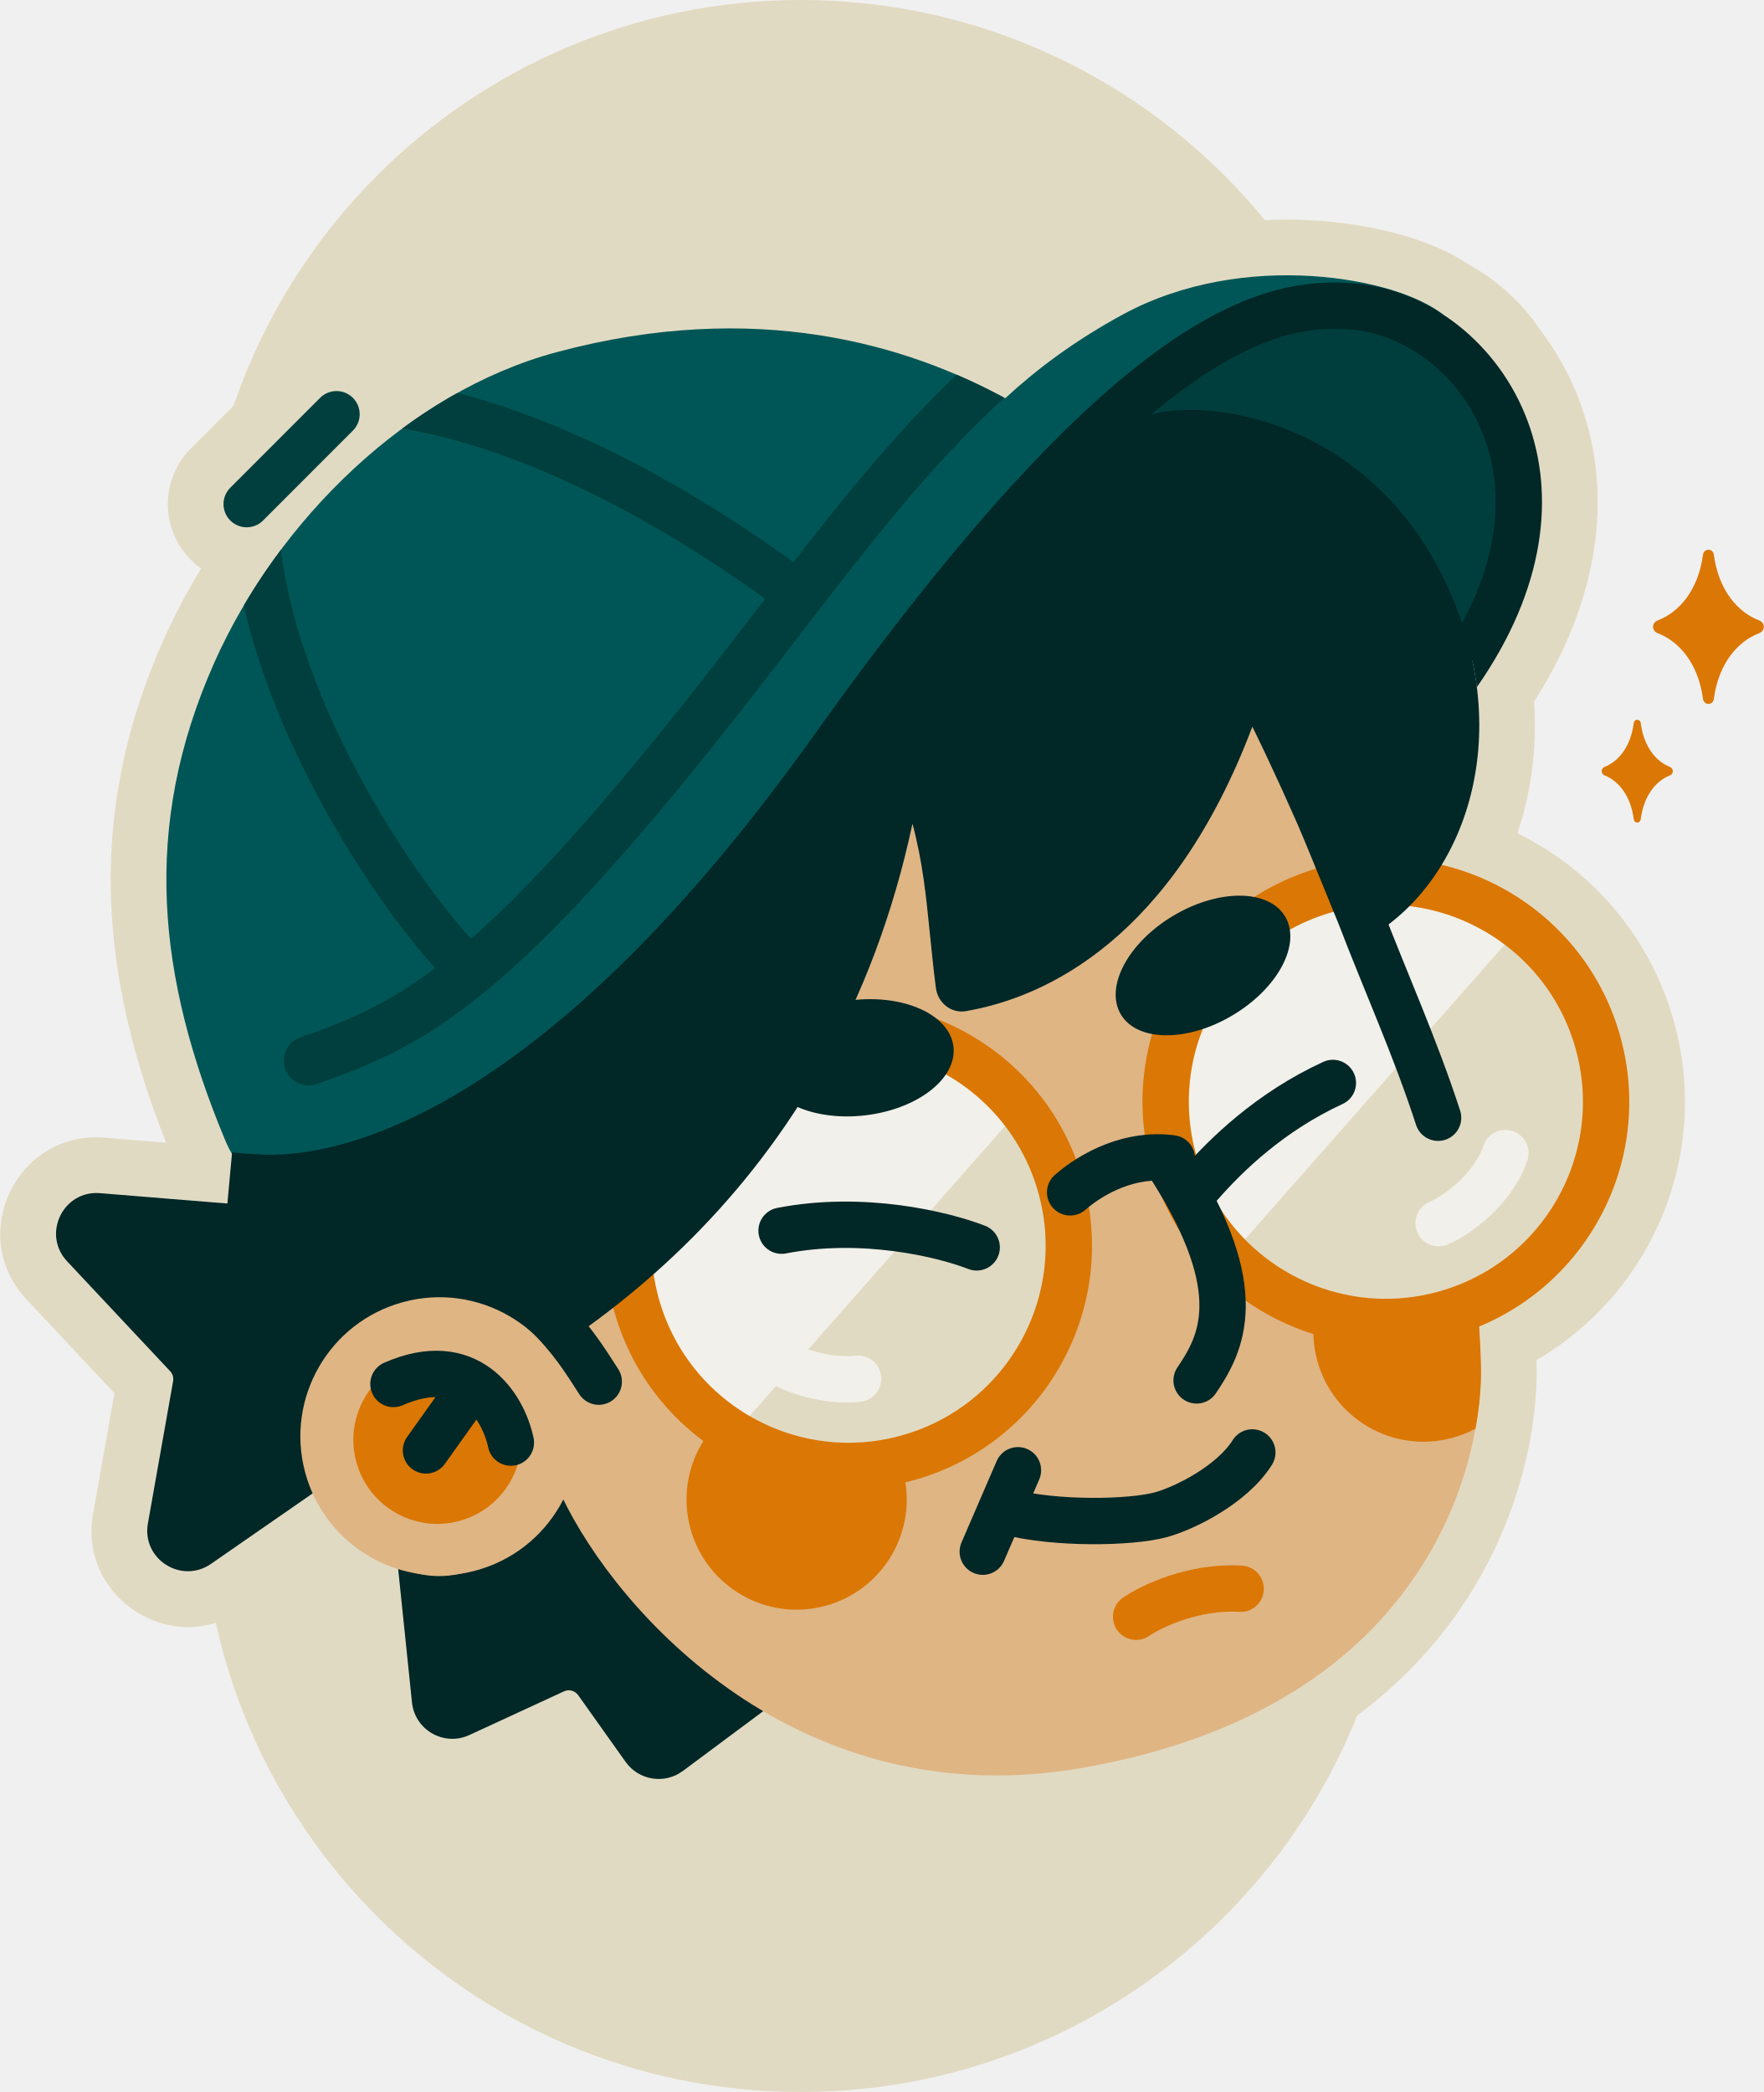
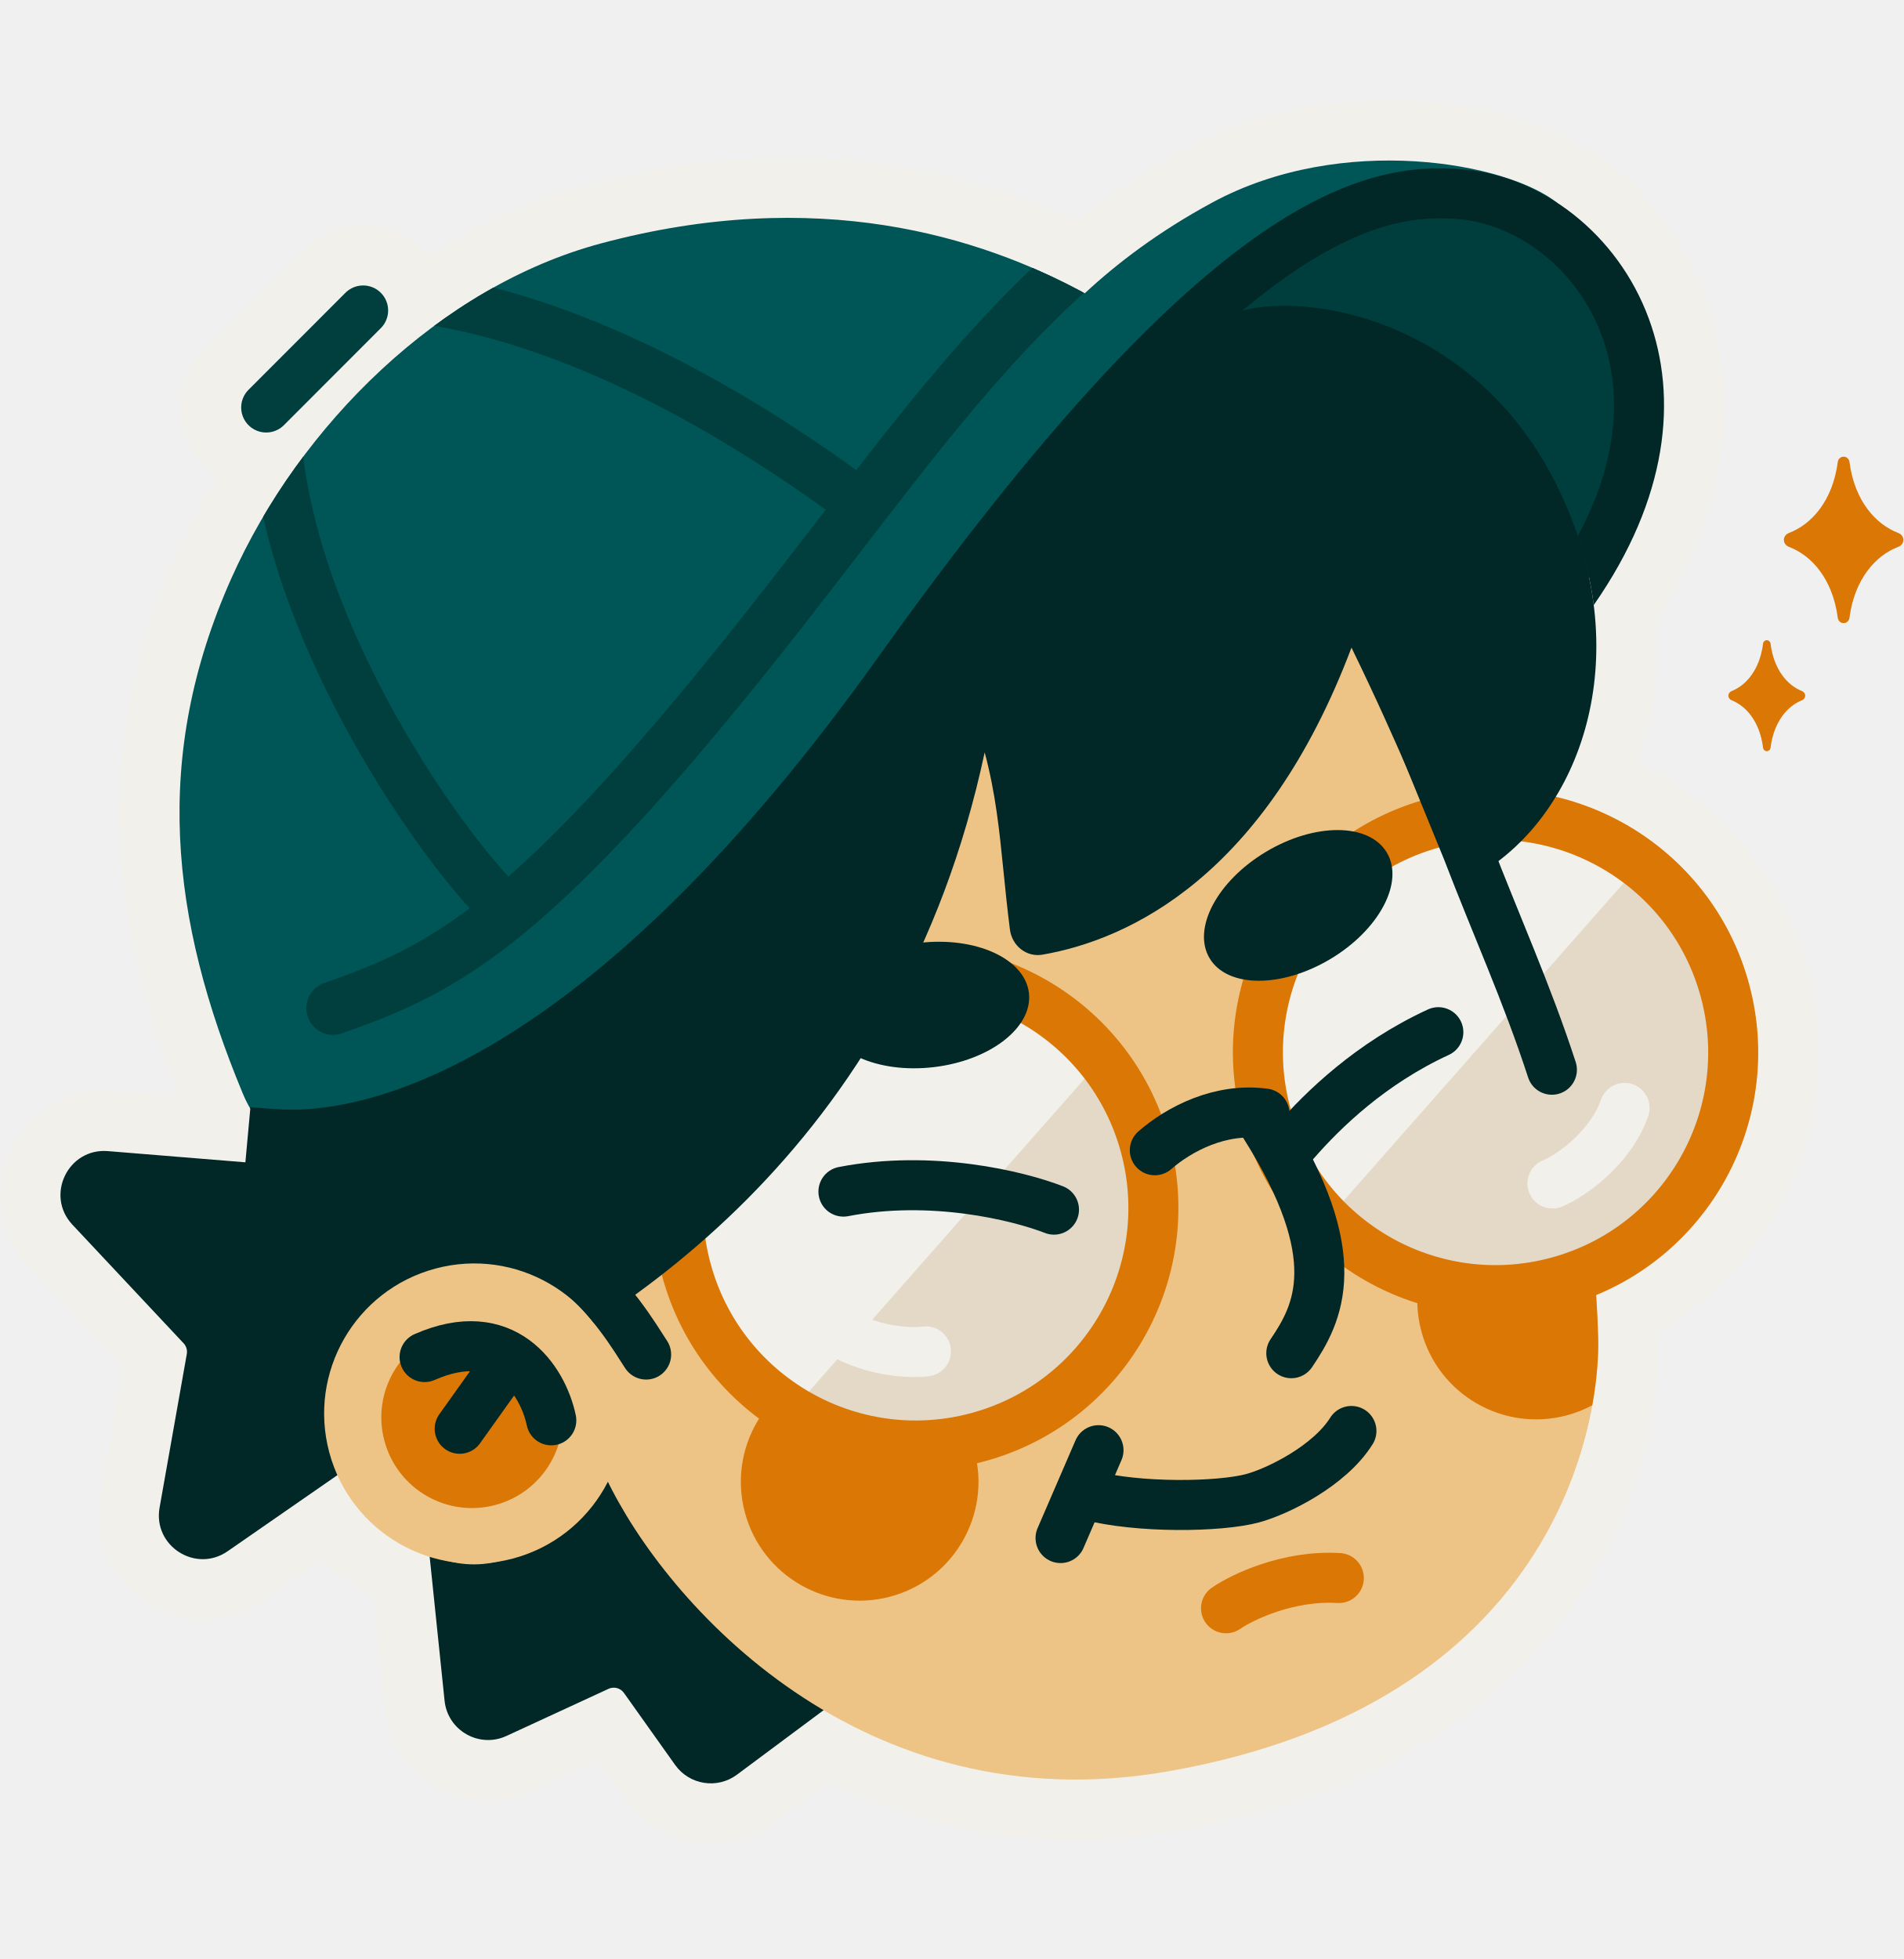
- <svg xmlns="http://www.w3.org/2000/svg" width="446" height="529" viewBox="0 0 446 529" fill="none">
-   <g clip-path="url(#clip0_2284_8025)">
-     <rect x="51" width="303" height="529" rx="151.5" fill="#E1DAC2" />
-     <mask id="path-2-outside-1_2284_8025" maskUnits="userSpaceOnUse" x="-53.116" y="5.522" width="535.574" height="516.482" fill="black">
-       <rect fill="white" x="-53.116" y="5.522" width="535.574" height="516.482" />
-       <path fill-rule="evenodd" clip-rule="evenodd" d="M89.23 100.599C91.519 102.887 91.521 106.597 89.233 108.887L66.521 131.618C64.233 133.908 60.522 133.91 58.233 131.622C55.943 129.334 55.941 125.623 58.229 123.334L80.941 100.602C83.229 98.312 86.94 98.311 89.23 100.599ZM57.5 304.334L25.282 301.71C15.93 300.948 10.549 312.104 16.967 318.949L43.022 346.735C43.654 347.409 43.931 348.342 43.77 349.251L37.392 385.244C35.8 394.224 45.841 400.659 53.335 395.464L79.05 377.636C83.254 387.003 91.265 393.847 100.685 396.784L104.173 430.484C104.898 437.48 112.288 441.688 118.674 438.74L142.589 427.699C143.869 427.108 145.388 427.512 146.205 428.661L158.198 445.531C161.531 450.218 168.066 451.25 172.68 447.816L192.985 432.705C214.264 445.258 241.361 452.698 273.722 447.032C364.161 431.198 374.978 366.027 374.492 345.718C374.481 345.259 374.468 344.801 374.453 344.344C374.363 341.305 374.217 338.34 374.019 335.444C402.145 323.82 417.969 292.857 409.88 262.669C403.813 240.025 385.876 223.732 364.557 218.688C371.955 206.54 375.592 190.794 373.449 173.765C390.896 148.761 393.179 125.193 386.355 106.658C384.333 101.167 381.525 96.178 378.139 91.796C374.814 86.697 370.259 82.236 364.136 78.97C351.532 69.794 313.772 63.359 284.02 79.479C271.5 86.262 261.768 93.672 254.188 100.719C229.559 87.331 191.4 75.483 140.802 89.04C103.298 99.09 70.256 131.455 54.161 167.621C35.627 209.267 39.864 247.295 56.901 288.235C57.427 289.5 58.011 290.673 58.65 291.757L57.5 304.334Z" />
+ <svg xmlns="http://www.w3.org/2000/svg" width="446" height="459" viewBox="0 0 446 459" fill="none">
+   <g clip-path="url(#clip0_2478_15808)">
+     <mask id="path-1-outside-1_2478_15808" maskUnits="userSpaceOnUse" x="-53.116" y="-26.478" width="535.574" height="516.482" fill="black">
+       <rect fill="white" x="-53.116" y="-26.478" width="535.574" height="516.482" />
+       <path fill-rule="evenodd" clip-rule="evenodd" d="M89.23 68.599C91.519 70.886 91.521 74.597 89.233 76.887L66.521 99.618C64.233 101.908 60.522 101.91 58.233 99.622C55.943 97.334 55.941 93.623 58.229 91.334L80.941 68.602C83.229 66.312 86.94 66.311 89.23 68.599ZM57.5 272.334L25.282 269.71C15.93 268.948 10.549 280.104 16.967 286.949L43.022 314.735C43.654 315.409 43.931 316.342 43.77 317.251L37.392 353.244C35.8 362.224 45.841 368.659 53.335 363.464L79.05 345.636C83.254 355.003 91.265 361.847 100.685 364.784L104.173 398.483C104.898 405.48 112.288 409.687 118.674 406.739L142.589 395.698C143.869 395.107 145.388 395.511 146.205 396.661L158.198 413.53C161.531 418.218 168.066 419.249 172.68 415.815L192.984 400.705C214.263 413.258 241.361 420.699 273.722 415.033C364.161 399.199 374.978 334.028 374.492 313.719C374.487 313.516 374.481 313.314 374.476 313.112C374.469 312.862 374.462 312.613 374.454 312.364C374.364 309.318 374.217 306.347 374.019 303.445C402.145 291.82 417.969 260.858 409.88 230.67C403.813 208.026 385.876 191.732 364.557 186.689C371.955 174.54 375.593 158.794 373.449 141.765C390.896 116.761 393.179 93.193 386.355 74.658C384.333 69.167 381.525 64.178 378.139 59.796C374.814 54.697 370.259 50.236 364.136 46.97C351.532 37.794 313.772 31.359 284.02 47.479C271.5 54.262 261.768 61.672 254.188 68.719C229.559 55.331 191.4 43.483 140.802 57.041C103.298 67.09 70.256 99.455 54.161 135.621C35.627 177.267 39.864 215.295 56.901 256.235C57.427 257.5 58.011 258.673 58.65 259.757L57.5 272.334Z" />
    </mask>
-     <path fill-rule="evenodd" clip-rule="evenodd" d="M89.23 100.599C91.519 102.887 91.521 106.597 89.233 108.887L66.521 131.618C64.233 133.908 60.522 133.91 58.233 131.622C55.943 129.334 55.941 125.623 58.229 123.334L80.941 100.602C83.229 98.312 86.94 98.311 89.23 100.599ZM57.5 304.334L25.282 301.71C15.93 300.948 10.549 312.104 16.967 318.949L43.022 346.735C43.654 347.409 43.931 348.342 43.77 349.251L37.392 385.244C35.8 394.224 45.841 400.659 53.335 395.464L79.05 377.636C83.254 387.003 91.265 393.847 100.685 396.784L104.173 430.484C104.898 437.48 112.288 441.688 118.674 438.74L142.589 427.699C143.869 427.108 145.388 427.512 146.205 428.661L158.198 445.531C161.531 450.218 168.066 451.25 172.68 447.816L192.985 432.705C214.264 445.258 241.361 452.698 273.722 447.032C364.161 431.198 374.978 366.027 374.492 345.718C374.481 345.259 374.468 344.801 374.453 344.344C374.363 341.305 374.217 338.34 374.019 335.444C402.145 323.82 417.969 292.857 409.88 262.669C403.813 240.025 385.876 223.732 364.557 218.688C371.955 206.54 375.592 190.794 373.449 173.765C390.896 148.761 393.179 125.193 386.355 106.658C384.333 101.167 381.525 96.178 378.139 91.796C374.814 86.697 370.259 82.236 364.136 78.97C351.532 69.794 313.772 63.359 284.02 79.479C271.5 86.262 261.768 93.672 254.188 100.719C229.559 87.331 191.4 75.483 140.802 89.04C103.298 99.09 70.256 131.455 54.161 167.621C35.627 209.267 39.864 247.295 56.901 288.235C57.427 289.5 58.011 290.673 58.65 291.757L57.5 304.334Z" fill="#E1DAC2" />
-     <path d="M89.233 108.887L79.278 98.941L79.278 98.941L89.233 108.887ZM89.23 100.599L99.176 90.644L99.176 90.644L89.23 100.599ZM66.521 131.618L56.566 121.672L56.566 121.672L66.521 131.618ZM58.233 131.622L48.286 141.576L48.286 141.576L58.233 131.622ZM58.229 123.334L68.184 133.28L68.184 133.28L58.229 123.334ZM80.941 100.602L90.896 110.549L90.896 110.549L80.941 100.602ZM25.282 301.71L26.425 287.684L26.425 287.684L25.282 301.71ZM57.5 304.334L56.357 318.36L70.245 319.491L71.513 305.616L57.5 304.334ZM16.967 318.949L27.233 309.323L27.233 309.323L16.967 318.949ZM43.022 346.735L53.288 337.11L53.287 337.11L43.022 346.735ZM43.77 349.251L29.914 346.796L29.914 346.796L43.77 349.251ZM37.392 385.244L51.248 387.7L51.248 387.7L37.392 385.244ZM53.335 395.464L45.318 383.899L45.318 383.899L53.335 395.464ZM79.05 377.636L91.889 371.875L84.954 356.42L71.033 366.071L79.05 377.636ZM100.685 396.784L114.682 395.335L113.727 386.109L104.873 383.349L100.685 396.784ZM104.173 430.484L90.176 431.933L90.176 431.933L104.173 430.484ZM118.674 438.74L124.573 451.516L124.573 451.516L118.674 438.74ZM142.589 427.699L136.69 414.923L136.69 414.923L142.589 427.699ZM146.205 428.661L157.674 420.508L157.674 420.508L146.205 428.661ZM158.198 445.531L146.729 453.684L146.729 453.684L158.198 445.531ZM172.68 447.816L181.081 459.105L181.081 459.105L172.68 447.816ZM192.985 432.705L200.135 420.585L192.084 415.835L184.584 421.416L192.985 432.705ZM273.722 447.032L271.295 433.171L271.295 433.171L273.722 447.032ZM374.492 345.718L360.423 346.055L360.423 346.055L374.492 345.718ZM374.453 344.344L360.387 344.762L360.388 344.776L360.388 344.79L374.453 344.344ZM374.019 335.444L368.644 322.439L359.29 326.305L359.98 336.403L374.019 335.444ZM364.557 218.688L352.538 211.37L342.459 227.921L361.317 232.382L364.557 218.688ZM373.449 173.765L361.908 165.712L358.811 170.151L359.487 175.522L373.449 173.765ZM386.355 106.658L399.56 101.796L399.56 101.796L386.355 106.658ZM378.139 91.796L366.351 99.482L366.659 99.954L367.004 100.4L378.139 91.796ZM364.136 78.97L355.853 90.346L356.647 90.924L357.513 91.386L364.136 78.97ZM284.02 79.479L290.724 91.852L290.724 91.852L284.02 79.479ZM254.188 100.719L247.467 113.082L256.357 117.915L263.768 111.026L254.188 100.719ZM54.161 167.621L67.018 173.343L67.018 173.343L54.161 167.621ZM56.901 288.235L69.893 282.828L69.893 282.828L56.901 288.235ZM58.65 291.757L72.664 293.039L73.076 288.524L70.776 284.617L58.65 291.757ZM99.188 118.833C106.969 111.046 106.963 98.425 99.176 90.644L79.283 110.553C76.075 107.348 76.073 102.149 79.278 98.941L99.188 118.833ZM76.475 141.565L99.188 118.833L79.278 98.941L56.566 121.672L76.475 141.565ZM48.286 141.576C56.074 149.357 68.694 149.352 76.475 141.565L56.566 121.672C59.772 118.464 64.971 118.462 68.179 121.667L48.286 141.576ZM48.274 113.387C40.493 121.175 40.499 133.795 48.286 141.576L68.179 121.667C71.387 124.873 71.389 130.072 68.184 133.28L48.274 113.387ZM70.987 90.656L48.274 113.387L68.184 133.28L90.896 110.549L70.987 90.656ZM99.176 90.644C91.388 82.863 78.768 82.868 70.987 90.656L90.896 110.549C87.691 113.757 82.491 113.759 79.283 110.553L99.176 90.644ZM24.14 315.735L56.357 318.36L58.642 290.309L26.425 287.684L24.14 315.735ZM27.233 309.323C29.62 311.869 27.618 316.019 24.14 315.735L26.425 287.684C4.243 285.877 -8.521 312.339 6.702 328.574L27.233 309.323ZM53.287 337.11L27.233 309.323L6.702 328.574L32.757 356.361L53.287 337.11ZM57.626 351.707C58.561 346.429 56.953 341.02 53.288 337.11L32.757 356.361C30.355 353.799 29.301 350.254 29.914 346.796L57.626 351.707ZM51.248 387.7L57.626 351.707L29.914 346.796L23.535 382.789L51.248 387.7ZM45.318 383.899C48.105 381.966 51.84 384.36 51.248 387.7L23.535 382.789C19.761 404.087 43.576 419.352 61.353 407.028L45.318 383.899ZM71.033 366.071L45.318 383.899L61.353 407.028L87.068 389.201L71.033 366.071ZM66.212 383.397C72.114 396.551 83.342 406.117 96.497 410.218L104.873 383.349C99.189 381.577 94.393 377.455 91.889 371.875L66.212 383.397ZM86.688 398.233L90.176 431.933L118.171 429.035L114.682 395.335L86.688 398.233ZM90.176 431.933C91.894 448.528 109.426 458.509 124.573 451.516L112.776 425.964C115.151 424.867 117.901 426.432 118.171 429.035L90.176 431.933ZM124.573 451.516L148.487 440.475L136.69 414.923L112.775 425.964L124.573 451.516ZM148.487 440.475C143.62 442.722 137.842 441.184 134.736 436.815L157.674 420.508C152.934 413.84 144.118 411.493 136.69 414.923L148.487 440.475ZM134.736 436.815L146.729 453.684L169.667 437.377L157.674 420.508L134.736 436.815ZM146.729 453.684C154.634 464.804 170.136 467.25 181.081 459.105L164.279 436.527C165.996 435.249 168.427 435.633 169.667 437.377L146.729 453.684ZM181.081 459.105L201.387 443.994L184.584 421.416L164.279 436.527L181.081 459.105ZM185.835 444.825C209.656 458.877 240.119 467.202 276.149 460.894L271.295 433.171C242.604 438.194 218.873 431.638 200.135 420.585L185.835 444.825ZM276.149 460.894C324.857 452.366 353.649 430.124 369.893 405.888C385.798 382.158 388.856 357.765 388.56 345.381L360.423 346.055C360.613 353.98 358.507 372.327 346.515 390.219C334.862 407.604 313.026 425.865 271.295 433.171L276.149 460.894ZM388.56 345.381C388.548 344.886 388.534 344.391 388.518 343.898L360.388 344.79C360.402 345.211 360.413 345.633 360.423 346.055L388.56 345.381ZM388.519 343.926C388.424 340.708 388.269 337.563 388.059 334.485L359.98 336.403C360.165 339.117 360.302 341.901 360.387 344.762L388.519 343.926ZM379.394 348.449C413.965 334.161 433.414 296.129 423.473 259.027L396.288 266.311C402.524 289.585 390.325 313.478 368.644 322.439L379.394 348.449ZM423.473 259.027C416.013 231.186 393.951 211.181 367.797 204.994L361.317 232.382C377.801 236.282 391.613 248.864 396.288 266.311L423.473 259.027ZM376.576 226.007C385.703 211.019 389.934 192.051 387.411 172.007L359.487 175.522C361.251 189.537 358.206 202.061 352.538 211.37L376.576 226.007ZM384.989 181.817C404.596 153.718 408.241 125.371 399.56 101.796L373.149 111.521C378.118 125.015 377.196 143.803 361.908 165.712L384.989 181.817ZM399.56 101.796C397.032 94.932 393.519 88.685 389.274 83.192L367.004 100.4C369.531 103.672 371.633 107.403 373.149 111.521L399.56 101.796ZM389.926 84.11C385.398 77.165 379.117 71.012 370.758 66.553L357.513 91.386C361.401 93.46 364.231 96.23 366.351 99.482L389.926 84.11ZM372.418 67.593C363.015 60.748 347.323 56.494 331.215 55.684C314.595 54.849 295.002 57.524 277.316 67.106L290.724 91.852C302.79 85.314 316.954 83.147 329.802 83.793C343.163 84.465 352.653 88.016 355.853 90.346L372.418 67.593ZM277.316 67.106C263.688 74.49 252.999 82.611 244.607 90.412L263.768 111.026C270.538 104.734 279.312 98.035 290.724 91.852L277.316 67.106ZM260.908 88.356C233.777 73.607 191.912 60.777 137.16 75.448L144.444 102.633C190.888 90.189 225.34 101.054 247.467 113.082L260.908 88.356ZM137.16 75.448C94.774 86.805 58.769 122.657 41.305 161.9L67.018 173.343C81.744 140.252 111.822 111.374 144.444 102.633L137.16 75.448ZM41.305 161.9C20.763 208.057 25.855 250.258 43.909 293.641L69.893 282.828C53.873 244.331 50.492 210.477 67.018 173.343L41.305 161.9ZM43.909 293.641C44.668 295.466 45.537 297.222 46.524 298.897L70.776 284.617C70.486 284.124 70.186 283.533 69.893 282.828L43.909 293.641ZM44.636 290.476L43.486 303.053L71.513 305.616L72.664 293.039L44.636 290.476Z" fill="#E1DAC2" mask="url(#path-2-outside-1_2284_8025)" />
-     <path fill-rule="evenodd" clip-rule="evenodd" d="M140.802 89.039C191.4 75.481 229.559 87.329 254.188 100.717C261.768 93.671 271.5 86.26 284.02 79.477C314.485 62.971 353.346 70.114 364.998 79.632L363.972 81.696C390.418 93.272 390.912 125.375 387.101 142.115L365.155 179.091L284.396 132.465L251.583 148.83L182.515 244.715C148.56 275.555 73.638 328.452 56.901 288.233C39.864 247.293 35.628 209.265 54.161 167.62C70.257 131.453 103.298 99.088 140.802 89.039Z" fill="#005656" />
-     <mask id="mask0_2284_8025" style="mask-type:alpha" maskUnits="userSpaceOnUse" x="42" y="83" width="234" height="220">
-       <path d="M140.802 89.039C210.148 70.457 256.13 99.597 275.937 115.02L182.515 244.715C148.56 275.555 73.638 328.452 56.901 288.233C39.864 247.293 35.628 209.265 54.161 167.62C70.257 131.453 103.298 99.088 140.802 89.039Z" fill="#005656" />
+     <path fill-rule="evenodd" clip-rule="evenodd" d="M89.23 68.599C91.519 70.886 91.521 74.597 89.233 76.887L66.521 99.618C64.233 101.908 60.522 101.91 58.233 99.622C55.943 97.334 55.941 93.623 58.229 91.334L80.941 68.602C83.229 66.312 86.94 66.311 89.23 68.599ZM57.5 272.334L25.282 269.71C15.93 268.948 10.549 280.104 16.967 286.949L43.022 314.735C43.654 315.409 43.931 316.342 43.77 317.251L37.392 353.244C35.8 362.224 45.841 368.659 53.335 363.464L79.05 345.636C83.254 355.003 91.265 361.847 100.685 364.784L104.173 398.483C104.898 405.48 112.288 409.687 118.674 406.739L142.589 395.698C143.869 395.107 145.388 395.511 146.205 396.661L158.198 413.53C161.531 418.218 168.066 419.249 172.68 415.815L192.984 400.705C214.263 413.258 241.361 420.699 273.722 415.033C364.161 399.199 374.978 334.028 374.492 313.719C374.487 313.516 374.481 313.314 374.476 313.112C374.469 312.862 374.462 312.613 374.454 312.364C374.364 309.318 374.217 306.347 374.019 303.445C402.145 291.82 417.969 260.858 409.88 230.67C403.813 208.026 385.876 191.732 364.557 186.689C371.955 174.54 375.593 158.794 373.449 141.765C390.896 116.761 393.179 93.193 386.355 74.658C384.333 69.167 381.525 64.178 378.139 59.796C374.814 54.697 370.259 50.236 364.136 46.97C351.532 37.794 313.772 31.359 284.02 47.479C271.5 54.262 261.768 61.672 254.188 68.719C229.559 55.331 191.4 43.483 140.802 57.041C103.298 67.09 70.256 99.455 54.161 135.621C35.627 177.267 39.864 215.295 56.901 256.235C57.427 257.5 58.011 258.673 58.65 259.757L57.5 272.334Z" fill="#F2F0EA" />
+     <path d="M89.233 76.887L79.278 66.941L79.278 66.941L89.233 76.887ZM89.23 68.599L99.176 58.644L99.176 58.644L89.23 68.599ZM66.521 99.618L56.566 89.672L56.566 89.672L66.521 99.618ZM58.233 99.622L48.286 109.576L48.286 109.576L58.233 99.622ZM58.229 91.334L68.184 101.28L68.184 101.28L58.229 91.334ZM80.941 68.602L90.896 78.549L90.896 78.549L80.941 68.602ZM25.282 269.71L26.425 255.684L26.425 255.684L25.282 269.71ZM57.5 272.334L56.357 286.36L70.245 287.491L71.513 273.616L57.5 272.334ZM16.967 286.949L27.233 277.323L27.233 277.323L16.967 286.949ZM43.022 314.735L53.288 305.11L53.287 305.11L43.022 314.735ZM43.77 317.251L29.914 314.796L29.914 314.796L43.77 317.251ZM37.392 353.244L51.248 355.7L51.248 355.7L37.392 353.244ZM53.335 363.464L45.318 351.899L45.318 351.899L53.335 363.464ZM79.05 345.636L91.889 339.875L84.954 324.42L71.033 334.071L79.05 345.636ZM100.685 364.784L114.682 363.335L113.728 354.11L104.873 351.349L100.685 364.784ZM104.173 398.483L90.176 399.932L90.176 399.932L104.173 398.483ZM118.674 406.739L124.573 419.515L124.573 419.515L118.674 406.739ZM142.589 395.698L136.69 382.922L136.69 382.922L142.589 395.698ZM146.205 396.661L157.674 388.507L157.674 388.507L146.205 396.661ZM158.198 413.53L146.729 421.684L146.729 421.684L158.198 413.53ZM172.68 415.815L181.081 427.104L181.081 427.104L172.68 415.815ZM192.984 400.705L200.134 388.585L192.083 383.835L184.583 389.416L192.984 400.705ZM273.722 415.033L271.295 401.172L271.295 401.172L273.722 415.033ZM374.492 313.719L360.423 314.056L360.423 314.056L374.492 313.719ZM374.476 313.112L388.543 312.727L388.543 312.726L374.476 313.112ZM374.454 312.364L360.388 312.781L360.388 312.795L360.389 312.81L374.454 312.364ZM374.019 303.445L368.644 290.44L359.29 294.305L359.98 304.403L374.019 303.445ZM364.557 186.689L352.538 179.37L342.459 195.922L361.317 200.383L364.557 186.689ZM373.449 141.765L361.908 133.712L358.81 138.151L359.487 143.522L373.449 141.765ZM386.355 74.658L399.56 69.796L399.56 69.796L386.355 74.658ZM378.139 59.796L366.351 67.482L366.659 67.954L367.004 68.4L378.139 59.796ZM364.136 46.97L355.853 58.346L356.647 58.924L357.513 59.386L364.136 46.97ZM284.02 47.479L290.724 59.852L290.724 59.852L284.02 47.479ZM254.188 68.719L247.467 81.082L256.357 85.915L263.768 79.026L254.188 68.719ZM54.161 135.621L67.018 141.343L67.018 141.343L54.161 135.621ZM56.901 256.235L69.893 250.828L69.893 250.828L56.901 256.235ZM58.65 259.757L72.664 261.039L73.076 256.524L70.776 252.617L58.65 259.757ZM99.188 86.833C106.969 79.046 106.963 66.425 99.176 58.644L79.283 78.553C76.075 75.348 76.073 70.149 79.278 66.941L99.188 86.833ZM76.475 109.565L99.188 86.833L79.278 66.941L56.566 89.672L76.475 109.565ZM48.286 109.576C56.074 117.357 68.694 117.352 76.475 109.565L56.566 89.672C59.772 86.464 64.971 86.462 68.179 89.667L48.286 109.576ZM48.274 81.387C40.493 89.175 40.499 101.795 48.286 109.576L68.179 89.667C71.387 92.873 71.389 98.072 68.184 101.28L48.274 81.387ZM70.987 58.656L48.274 81.387L68.184 101.28L90.896 78.549L70.987 58.656ZM99.176 58.644C91.388 50.863 78.768 50.868 70.987 58.656L90.896 78.549C87.691 81.757 82.491 81.759 79.283 78.553L99.176 58.644ZM24.14 283.735L56.357 286.36L58.642 258.309L26.425 255.684L24.14 283.735ZM27.233 277.323C29.62 279.869 27.618 284.019 24.14 283.735L26.425 255.684C4.243 253.877 -8.521 280.339 6.702 296.574L27.233 277.323ZM53.287 305.11L27.233 277.323L6.702 296.574L32.757 324.361L53.287 305.11ZM57.626 319.707C58.561 314.429 56.953 309.02 53.288 305.11L32.757 324.361C30.355 321.799 29.301 318.254 29.914 314.796L57.626 319.707ZM51.248 355.7L57.626 319.707L29.914 314.796L23.535 350.789L51.248 355.7ZM45.318 351.899C48.105 349.966 51.84 352.36 51.248 355.7L23.535 350.789C19.761 372.087 43.576 387.352 61.353 375.028L45.318 351.899ZM71.033 334.071L45.318 351.899L61.353 375.028L87.068 357.201L71.033 334.071ZM66.212 351.397C72.114 364.551 83.342 374.117 96.497 378.218L104.873 351.349C99.189 349.577 94.393 345.455 91.889 339.875L66.212 351.397ZM86.688 366.233L90.176 399.932L118.171 397.035L114.682 363.335L86.688 366.233ZM90.176 399.932C91.894 416.527 109.426 426.509 124.573 419.515L112.776 393.963C115.151 392.866 117.901 394.432 118.171 397.035L90.176 399.932ZM124.573 419.515L148.487 408.474L136.69 382.922L112.775 393.963L124.573 419.515ZM148.487 408.474C143.62 410.721 137.842 409.184 134.736 404.814L157.674 388.507C152.934 381.839 144.118 379.493 136.69 382.922L148.487 408.474ZM134.736 404.814L146.729 421.684L169.667 405.376L157.674 388.507L134.736 404.814ZM146.729 421.684C154.634 432.803 170.136 435.249 181.081 427.104L164.279 404.526C165.996 403.248 168.427 403.632 169.667 405.376L146.729 421.684ZM181.081 427.104L201.385 411.994L184.583 389.416L164.279 404.526L181.081 427.104ZM185.834 412.825C209.655 426.878 240.119 435.203 276.149 428.895L271.295 401.172C242.603 406.195 218.872 399.639 200.134 388.585L185.834 412.825ZM276.149 428.895C324.857 420.367 353.649 398.125 369.893 373.889C385.798 350.159 388.856 325.766 388.56 313.382L360.423 314.056C360.613 321.981 358.507 340.328 346.515 358.219C334.862 375.605 313.026 393.866 271.295 401.172L276.149 428.895ZM388.56 313.382C388.554 313.163 388.549 312.945 388.543 312.727L360.409 313.496C360.414 313.682 360.419 313.869 360.423 314.056L388.56 313.382ZM388.543 312.726C388.535 312.457 388.527 312.188 388.519 311.919L360.389 312.81C360.396 313.038 360.403 313.268 360.409 313.497L388.543 312.726ZM388.52 311.948C388.424 308.722 388.269 305.57 388.059 302.486L359.98 304.403C360.166 307.124 360.303 309.914 360.388 312.781L388.52 311.948ZM379.394 316.45C413.965 302.162 433.414 264.13 423.473 227.028L396.288 234.312C402.524 257.586 390.325 281.479 368.644 290.44L379.394 316.45ZM423.473 227.028C416.013 199.187 393.951 179.182 367.797 172.995L361.317 200.383C377.801 204.283 391.613 216.865 396.288 234.312L423.473 227.028ZM376.576 194.008C385.703 179.019 389.934 160.051 387.41 140.007L359.487 143.522C361.251 157.537 358.206 170.061 352.538 179.37L376.576 194.008ZM384.989 149.817C404.596 121.718 408.241 93.371 399.56 69.796L373.149 79.521C378.118 93.014 377.196 111.803 361.908 133.712L384.989 149.817ZM399.56 69.796C397.032 62.932 393.519 56.685 389.274 51.192L367.004 68.4C369.531 71.672 371.633 75.403 373.149 79.521L399.56 69.796ZM389.926 52.11C385.398 45.165 379.117 39.012 370.758 34.553L357.513 59.386C361.401 61.46 364.231 64.23 366.351 67.482L389.926 52.11ZM372.418 35.593C363.015 28.748 347.323 24.494 331.215 23.684C314.595 22.849 295.002 25.524 277.316 35.106L290.724 59.852C302.79 53.314 316.954 51.147 329.802 51.793C343.163 52.465 352.653 56.016 355.853 58.346L372.418 35.593ZM277.316 35.106C263.688 42.49 252.999 50.611 244.607 58.412L263.768 79.026C270.538 72.734 279.312 66.035 290.724 59.852L277.316 35.106ZM260.908 56.356C233.777 41.607 191.912 28.777 137.16 43.448L144.444 70.633C190.888 58.189 225.34 69.055 247.467 81.082L260.908 56.356ZM137.16 43.448C94.774 54.805 58.769 90.657 41.305 129.9L67.018 141.343C81.744 108.252 111.822 79.374 144.444 70.633L137.16 43.448ZM41.305 129.9C20.763 176.057 25.855 218.258 43.909 261.641L69.893 250.828C53.873 212.331 50.492 178.477 67.018 141.343L41.305 129.9ZM43.909 261.641C44.668 263.466 45.537 265.222 46.524 266.897L70.776 252.617C70.486 252.124 70.186 251.533 69.893 250.828L43.909 261.641ZM44.636 258.476L43.486 271.053L71.513 273.616L72.664 261.039L44.636 258.476Z" fill="#F2F0EA" mask="url(#path-1-outside-1_2478_15808)" />
+     <path fill-rule="evenodd" clip-rule="evenodd" d="M140.802 57.039C191.4 43.481 229.559 55.329 254.188 68.717C261.768 61.671 271.5 54.261 284.02 47.477C314.485 30.971 353.346 38.114 364.998 47.632L363.972 49.696C390.418 61.272 390.912 93.375 387.101 110.115L365.155 147.091L284.396 100.465L251.583 116.83L182.515 212.715C148.56 243.555 73.638 296.452 56.901 256.233C39.864 215.293 35.628 177.265 54.161 135.62C70.257 99.453 103.298 67.088 140.802 57.039Z" fill="#005656" />
+     <mask id="mask0_2478_15808" style="mask-type:alpha" maskUnits="userSpaceOnUse" x="42" y="51" width="234" height="220">
+       <path d="M140.802 57.039C210.148 38.458 256.13 67.597 275.937 83.02L182.515 212.715C148.56 243.555 73.638 296.452 56.901 256.233C39.864 215.293 35.628 177.265 54.161 135.62C70.257 99.453 103.298 67.088 140.802 57.039Z" fill="#005656" />
    </mask>
-     <g mask="url(#mask0_2284_8025)">
-       <path d="M291.426 66.161C242.76 92.96 219.807 128.123 183.635 174.361C125.157 249.114 104.419 258.987 78.025 268.218" stroke="#013F3F" stroke-width="12.509" stroke-linecap="round" />
-       <path d="M116.671 243.295C101.17 227.593 65.693 176.106 64.494 129.912" stroke="#013F3F" stroke-width="11.721" stroke-linecap="round" />
-       <path d="M76.874 102.376C91.498 98.457 136.616 102.295 200.095 148.993" stroke="#013F3F" stroke-width="11.721" stroke-linecap="round" />
+     <g mask="url(#mask0_2478_15808)">
+       <path d="M291.426 34.161C242.76 60.96 219.807 96.123 183.635 142.361C125.157 217.114 104.419 226.987 78.025 236.218" stroke="#013F3F" stroke-width="12.509" stroke-linecap="round" />
+       <path d="M116.671 211.295C101.17 195.593 65.693 144.106 64.494 97.912" stroke="#013F3F" stroke-width="11.721" stroke-linecap="round" />
+       <path d="M76.874 70.376C91.498 66.457 136.616 70.295 200.095 116.993" stroke="#013F3F" stroke-width="11.721" stroke-linecap="round" />
    </g>
-     <path d="M349.417 77.888C308.677 73.029 283.12 108.798 275.435 127.29L365.157 179.091L387.104 142.115C391.516 122.731 390.157 82.747 349.417 77.888Z" fill="#012727" fill-opacity="0.5" />
-     <path d="M104.173 430.483L100.245 392.536C100.034 390.496 100.44 388.439 101.409 386.632L113.237 364.583C114.729 361.801 117.418 359.862 120.528 359.324L178.132 349.369C183.359 348.465 188.412 351.697 189.785 356.821L205.468 415.348C206.556 419.408 205.056 423.721 201.684 426.23L172.68 447.815C168.066 451.249 161.53 450.217 158.198 445.53L146.205 428.66C145.388 427.511 143.869 427.107 142.588 427.698L118.674 438.739C112.288 441.687 104.897 437.479 104.173 430.483Z" fill="#012727" />
-     <path d="M108.406 320.695C125.885 320.259 126.151 308.609 128.65 319.822L140.957 311.973L163.698 269.475L230.133 183.416L314.34 160.853L337.911 220.52C351.355 255.597 373.3 295.981 374.492 345.717C374.979 366.027 364.162 431.198 273.722 447.032C201.858 459.614 155.951 407.562 142.074 378.415C115.124 413.698 90.848 396.692 79.777 372.355C68.705 348.018 86.558 321.241 108.406 320.695Z" fill="#DFB584" />
-     <path fill-rule="evenodd" clip-rule="evenodd" d="M374.49 345.718C374.187 333.044 372.916 321.662 370.968 311.158C365.413 308.758 359.04 308.145 352.741 309.832C337.89 313.812 329.077 329.076 333.057 343.927C337.036 358.778 352.3 367.591 367.151 363.611C369.264 363.045 371.255 362.251 373.104 361.261C374.257 354.863 374.58 349.47 374.49 345.718ZM208.644 406.083C223.495 402.104 232.308 386.84 228.329 371.989C224.35 357.138 209.085 348.325 194.234 352.304C179.384 356.284 170.571 371.548 174.55 386.399C178.529 401.25 193.794 410.063 208.644 406.083Z" fill="#DB7704" />
-     <ellipse cx="214.578" cy="315.001" rx="55.676" ry="55.676" transform="rotate(-15 214.578 315.001)" fill="#F2F0EA" />
-     <ellipse cx="214.578" cy="315.001" rx="55.676" ry="55.676" transform="rotate(-15 214.578 315.001)" fill="#F2F0EA" />
-     <mask id="mask1_2284_8025" style="mask-type:alpha" maskUnits="userSpaceOnUse" x="158" y="259" width="113" height="112">
-       <ellipse cx="214.579" cy="315" rx="55.676" ry="55.676" transform="rotate(-15 214.579 315)" fill="#F2F0EA" />
+     <path d="M349.417 45.888C308.677 41.029 283.12 76.798 275.435 95.29L365.157 147.091L387.104 110.115C391.516 90.731 390.157 50.747 349.417 45.888Z" fill="#012727" fill-opacity="0.5" />
+     <path d="M104.173 398.483L100.245 360.536C100.034 358.496 100.44 356.439 101.409 354.632L113.237 332.583C114.729 329.801 117.418 327.862 120.528 327.324L178.132 317.369C183.359 316.465 188.412 319.697 189.785 324.821L205.468 383.348C206.556 387.408 205.056 391.721 201.684 394.23L172.68 415.815C168.066 419.249 161.53 418.217 158.198 413.53L146.205 396.66C145.388 395.511 143.869 395.107 142.588 395.698L118.674 406.739C112.288 409.687 104.897 405.479 104.173 398.483Z" fill="#012727" />
+     <path d="M108.406 288.694C125.885 288.258 126.151 276.608 128.65 287.821L140.957 279.973L163.698 237.474L230.133 151.415L314.34 128.852L337.911 188.519C351.355 223.596 373.3 263.98 374.492 313.716C374.979 334.026 364.162 399.197 273.722 415.031C201.858 427.613 155.951 375.561 142.074 346.414C115.124 381.697 90.848 364.691 79.777 340.354C68.705 316.017 86.558 289.24 108.406 288.694Z" fill="#EDC486" />
+     <path fill-rule="evenodd" clip-rule="evenodd" d="M208.644 374.084C223.495 370.105 232.308 354.84 228.329 339.989C224.35 325.139 209.085 316.326 194.234 320.305C179.384 324.284 170.571 339.549 174.55 354.399C178.529 369.25 193.794 378.063 208.644 374.084ZM374.49 313.719C374.187 301.045 372.916 289.664 370.968 279.159C365.413 276.76 359.04 276.146 352.741 277.834C337.89 281.813 329.077 297.078 333.056 311.928C337.036 326.779 352.3 335.592 367.151 331.613C369.264 331.047 371.255 330.252 373.104 329.262C374.257 322.864 374.58 317.472 374.49 313.719Z" fill="#DB7704" />
+     <ellipse cx="214.578" cy="283" rx="55.676" ry="55.676" transform="rotate(-15 214.578 283)" fill="#F2F0EA" />
+     <ellipse cx="214.578" cy="283" rx="55.676" ry="55.676" transform="rotate(-15 214.578 283)" fill="#F2F0EA" />
+     <mask id="mask1_2478_15808" style="mask-type:alpha" maskUnits="userSpaceOnUse" x="158" y="227" width="113" height="112">
+       <ellipse cx="214.579" cy="283" rx="55.676" ry="55.676" transform="rotate(-15 214.579 283)" fill="#F2F0EA" />
    </mask>
-     <g mask="url(#mask1_2284_8025)">
-       <path d="M269.092 267.781L168.478 381.959L185.086 418.464L311.154 359.656L269.092 267.781Z" fill="#E1DAC2" />
+     <g mask="url(#mask1_2478_15808)">
+       <path d="M269.092 235.78L168.478 349.958L185.086 386.463L311.154 327.655L269.092 235.78Z" fill="#E4D8C6" />
    </g>
-     <ellipse cx="350.441" cy="278.596" rx="55.676" ry="55.676" transform="rotate(-15 350.441 278.596)" fill="#F2F0EA" />
-     <mask id="mask2_2284_8025" style="mask-type:alpha" maskUnits="userSpaceOnUse" x="294" y="222" width="113" height="113">
-       <ellipse cx="350.44" cy="278.596" rx="55.676" ry="55.676" transform="rotate(-15 350.44 278.596)" fill="#F2F0EA" />
+     <ellipse cx="350.441" cy="246.596" rx="55.676" ry="55.676" transform="rotate(-15 350.441 246.596)" fill="#F2F0EA" />
+     <mask id="mask2_2478_15808" style="mask-type:alpha" maskUnits="userSpaceOnUse" x="294" y="190" width="113" height="113">
+       <ellipse cx="350.441" cy="246.595" rx="55.676" ry="55.676" transform="rotate(-15 350.441 246.595)" fill="#F2F0EA" />
    </mask>
-     <g mask="url(#mask2_2284_8025)">
-       <path d="M393.807 223.746L293.193 337.924L309.801 374.429L435.868 315.621L393.807 223.746Z" fill="#E1DAC2" />
+     <g mask="url(#mask2_2478_15808)">
+       <path d="M393.808 191.745L293.194 305.923L309.802 342.428L435.869 283.62L393.808 191.745Z" fill="#E4D8C6" />
    </g>
-     <ellipse cx="214.578" cy="315.001" rx="55.676" ry="55.676" transform="rotate(-15 214.578 315.001)" stroke="#DB7704" stroke-width="11.721" stroke-linecap="round" />
-     <ellipse cx="350.441" cy="278.596" rx="55.676" ry="55.676" transform="rotate(-15 350.441 278.596)" stroke="#DB7704" stroke-width="11.721" stroke-linecap="round" />
-     <path d="M62.375 127.476L85.088 104.744" stroke="#013F3F" stroke-width="11.721" stroke-linecap="round" />
-     <path fill-rule="evenodd" clip-rule="evenodd" d="M101.048 362.386L53.337 395.462C45.843 400.658 35.802 394.222 37.394 385.243L43.772 349.25C43.933 348.34 43.656 347.408 43.024 346.734L16.969 318.948C10.551 312.103 15.932 300.947 25.284 301.709L57.766 304.355C58.515 298.182 59.621 293.305 60.476 291.825L86.431 292.454L126.992 274.002L176.207 231.236L225.307 171.058C241.909 150.935 278.01 109.61 289.595 105.293C304.076 99.896 351.083 105.502 369.17 156.021C382.419 193.026 367.18 227.846 342.136 239.107C337.215 229.155 333.796 221.373 330.176 213.132C326.487 204.736 322.589 195.864 316.681 183.737C296.449 237.307 264.626 252.142 244.286 255.678C240.521 256.332 237.131 253.589 236.648 249.799C236.03 244.949 235.581 240.497 235.154 236.265C234.167 226.475 233.3 217.87 230.731 208.284C210.88 301.271 145.108 343.357 101.048 362.386Z" fill="#012727" />
-     <path d="M270.6 301.506C276.319 296.521 285.96 291.482 296.301 292.91" stroke="#012727" stroke-width="11.721" stroke-linecap="round" />
-     <path d="M337.033 273.846C321.184 281.145 310.025 292.022 303.482 299.521" stroke="#012727" stroke-width="11.721" stroke-linecap="round" />
-     <path d="M254.914 382.31C266.873 385.425 285.786 385.108 293.485 383.045C299.38 381.466 311.535 375.481 316.666 367.28M257.403 371.783L248.509 392.369" stroke="#012727" stroke-width="11.721" stroke-linecap="round" />
-     <ellipse cx="304.197" cy="244.141" rx="24.175" ry="14.652" transform="rotate(-30.8067 304.197 244.141)" fill="#012727" />
-     <ellipse cx="217.087" cy="267.482" rx="24.175" ry="14.652" transform="rotate(-6.71871 217.087 267.482)" fill="#012727" />
-     <path d="M363.77 309.298C368.213 307.489 377.449 300.87 380.674 291.586" stroke="#F2F0EA" stroke-width="11.721" stroke-linecap="round" />
-     <path d="M216.971 348.632C212.219 349.287 200.911 348.173 193.476 341.745" stroke="#F2F0EA" stroke-width="11.721" stroke-linecap="round" />
-     <path d="M343.776 231.084L349.249 228.986L349.225 228.926L349.201 228.866L343.776 231.084ZM358.07 284.454C359.071 287.532 362.377 289.216 365.456 288.215C368.534 287.215 370.218 283.908 369.217 280.83L358.07 284.454ZM349.201 228.866L339.422 204.942L328.572 209.377L338.351 233.301L349.201 228.866ZM369.217 280.83C363.331 262.723 355.762 245.98 349.249 228.986L338.304 233.181C345.169 251.095 352.285 266.657 358.07 284.454L369.217 280.83Z" fill="#012727" />
-     <ellipse cx="111.121" cy="363.199" rx="35.164" ry="35.164" transform="rotate(-15 111.121 363.199)" fill="#DFB584" />
-     <path d="M151.401 349.372C148.848 345.506 143.174 335.65 133.633 328.347" stroke="#012727" stroke-width="11.721" stroke-linecap="round" />
-     <path d="M302.58 349.06C308.863 339.793 315.925 326.524 296.21 295.402" stroke="#012727" stroke-width="11.721" stroke-linecap="round" />
-     <path d="M246.969 315.422C238.502 312.129 218.221 307.199 197.633 311.198" stroke="#012727" stroke-width="11.721" stroke-linecap="round" />
-     <path fill-rule="evenodd" clip-rule="evenodd" d="M215.279 192.839C253.156 139.741 280.366 111.89 300.421 97.552C320.154 83.443 332.775 82.533 342.051 83.381C355.427 84.604 369.472 94.73 375.355 110.707C379.855 122.929 379.699 139.088 369.709 157.577C371.555 163.051 372.78 168.47 373.447 173.765C390.896 148.761 393.179 125.192 386.354 106.657C379.005 86.698 361.27 73.369 343.118 71.709C330.937 70.594 315.536 72.336 293.604 88.017C271.993 103.468 243.893 132.543 205.737 186.032C139.278 279.196 87.762 293.678 64.444 291.868L58.68 291.42L58.154 297.177L56.803 311.949L56.364 316.753L60.994 318.108C64.85 319.236 67.18 316.4 67.656 315.715C68.258 314.848 68.53 313.985 68.636 313.634C68.894 312.779 69.043 311.828 69.142 311.079C69.353 309.472 69.495 307.426 69.595 305.528C69.626 304.919 69.654 304.311 69.679 303.718C100.195 303.066 152.283 281.148 215.279 192.839Z" fill="#012727" />
-     <ellipse cx="110.599" cy="364.095" rx="21.245" ry="21.245" transform="rotate(-15 110.599 364.095)" fill="#DB7704" />
-     <path d="M129.182 364.788C127.154 355.207 118.145 341.751 99.49 349.964M107.714 366.763L117.634 352.851" stroke="#012727" stroke-width="11.721" stroke-linecap="round" />
-     <path d="M287.284 408.823C291.159 406.166 301.869 401.03 313.714 401.741" stroke="#DB7704" stroke-width="11.721" stroke-linecap="round" />
-     <path d="M430.635 140.223C429.421 149.437 424.427 154.895 419.172 156.881C418.489 157.139 418 157.77 418 158.5C418 159.23 418.489 159.861 419.172 160.119C424.427 162.105 429.421 167.563 430.635 176.777C430.726 177.467 431.304 178 432 178C432.696 178 433.274 177.467 433.365 176.777C434.579 167.563 439.573 162.105 444.828 160.119C445.511 159.861 446 159.23 446 158.5C446 157.77 445.511 157.139 444.828 156.881C439.573 154.895 434.579 149.437 433.365 140.223C433.274 139.533 432.696 139 432 139C431.304 139 430.726 139.533 430.635 140.223Z" fill="#DB7704" />
-     <path d="M413.126 182.786C412.354 188.932 409.152 192.577 405.778 193.911C405.325 194.09 405 194.513 405 195C405 195.487 405.325 195.91 405.778 196.089C409.152 197.423 412.354 201.068 413.126 207.214C413.182 207.657 413.553 208 414 208C414.447 208 414.818 207.657 414.874 207.214C415.646 201.068 418.848 197.423 422.222 196.089C422.675 195.91 423 195.487 423 195C423 194.513 422.675 194.09 422.222 193.911C418.848 192.577 415.646 188.932 414.874 182.786C414.818 182.343 414.447 182 414 182C413.553 182 413.182 182.343 413.126 182.786Z" fill="#DB7704" />
+     <ellipse cx="214.578" cy="283" rx="55.676" ry="55.676" transform="rotate(-15 214.578 283)" stroke="#DB7704" stroke-width="11.721" stroke-linecap="round" />
+     <ellipse cx="350.441" cy="246.596" rx="55.676" ry="55.676" transform="rotate(-15 350.441 246.596)" stroke="#DB7704" stroke-width="11.721" stroke-linecap="round" />
+     <path d="M62.375 95.476L85.088 72.744" stroke="#013F3F" stroke-width="11.721" stroke-linecap="round" />
+     <path fill-rule="evenodd" clip-rule="evenodd" d="M101.045 330.388L53.337 363.463C45.843 368.658 35.802 362.223 37.393 353.243L43.772 317.25C43.933 316.341 43.656 315.408 43.024 314.734L16.969 286.948C10.551 280.103 15.932 268.947 25.284 269.709L57.766 272.355C58.515 266.182 59.621 261.306 60.476 259.826L86.431 260.455L126.992 242.003L176.207 199.237L225.307 139.059C241.909 118.936 278.01 77.611 289.595 73.294C304.075 67.897 351.083 73.503 369.17 124.022C382.419 161.027 367.18 195.847 342.135 207.108C337.215 197.156 333.796 189.374 330.175 181.133C326.487 172.737 322.589 163.865 316.681 151.738C296.449 205.308 264.626 220.143 244.285 223.679C240.521 224.333 237.131 221.59 236.648 217.8C236.03 212.951 235.581 208.498 235.154 204.266C234.167 194.476 233.299 185.871 230.731 176.285C210.879 269.274 145.104 311.36 101.045 330.388Z" fill="#012727" />
+     <path d="M270.6 269.506C276.319 264.521 285.96 259.482 296.301 260.91" stroke="#012727" stroke-width="11.721" stroke-linecap="round" />
+     <path d="M337.033 241.846C321.184 249.145 310.025 260.021 303.482 267.521" stroke="#012727" stroke-width="11.721" stroke-linecap="round" />
+     <path d="M254.914 350.31C266.873 353.426 285.786 353.109 293.485 351.046C299.38 349.467 311.535 343.482 316.666 335.281M257.403 339.784L248.509 360.37" stroke="#012727" stroke-width="11.721" stroke-linecap="round" />
+     <ellipse cx="304.197" cy="212.14" rx="24.175" ry="14.652" transform="rotate(-30.8067 304.197 212.14)" fill="#012727" />
+     <ellipse cx="217.087" cy="235.482" rx="24.175" ry="14.652" transform="rotate(-6.71871 217.087 235.482)" fill="#012727" />
+     <path d="M363.77 277.297C368.213 275.488 377.449 268.869 380.674 259.585" stroke="#F2F0EA" stroke-width="11.721" stroke-linecap="round" />
+     <path d="M216.971 316.631C212.219 317.287 200.911 316.173 193.476 309.745" stroke="#F2F0EA" stroke-width="11.721" stroke-linecap="round" />
+     <path d="M343.776 199.084L349.249 196.986L349.225 196.926L349.201 196.866L343.776 199.084ZM358.07 252.454C359.071 255.532 362.377 257.216 365.456 256.215C368.534 255.215 370.218 251.908 369.217 248.83L358.07 252.454ZM349.201 196.866L339.422 172.942L328.572 177.377L338.351 201.301L349.201 196.866ZM369.217 248.83C363.331 230.723 355.762 213.98 349.249 196.986L338.304 201.181C345.169 219.095 352.285 234.657 358.07 252.454L369.217 248.83Z" fill="#012727" />
+     <ellipse cx="111.121" cy="331.199" rx="35.164" ry="35.164" transform="rotate(-15 111.121 331.199)" fill="#EDC486" />
+     <path d="M151.401 317.372C148.848 313.506 143.174 303.65 133.633 296.347" stroke="#012727" stroke-width="11.721" stroke-linecap="round" />
+     <path d="M302.58 317.061C308.863 307.794 315.925 294.525 296.21 263.403" stroke="#012727" stroke-width="11.721" stroke-linecap="round" />
+     <path d="M246.969 283.421C238.502 280.128 218.221 275.198 197.633 279.197" stroke="#012727" stroke-width="11.721" stroke-linecap="round" />
+     <path fill-rule="evenodd" clip-rule="evenodd" d="M215.279 160.838C253.156 107.741 280.366 79.89 300.421 65.551C320.154 51.443 332.775 50.532 342.051 51.381C355.427 52.604 369.472 62.73 375.355 78.707C379.855 90.928 379.699 107.087 369.709 125.577C371.555 131.051 372.78 136.47 373.447 141.765C390.896 116.76 393.179 93.192 386.354 74.657C379.005 54.697 361.27 41.368 343.118 39.708C330.937 38.594 315.536 40.336 293.604 56.016C271.993 71.467 243.893 100.542 205.737 154.031C139.278 247.195 87.762 261.678 64.444 259.867L58.68 259.42L58.154 265.177L56.803 279.949L56.364 284.753L60.994 286.107C64.85 287.235 67.18 284.4 67.656 283.715C68.258 282.847 68.53 281.985 68.636 281.634C68.894 280.778 69.043 279.828 69.142 279.079C69.353 277.471 69.495 275.426 69.595 273.527C69.626 272.919 69.654 272.31 69.679 271.718C100.195 271.066 152.283 249.147 215.279 160.838Z" fill="#012727" />
+     <ellipse cx="110.599" cy="332.096" rx="21.245" ry="21.245" transform="rotate(-15 110.599 332.096)" fill="#DB7704" />
+     <path d="M129.182 332.787C127.154 323.207 118.145 309.751 99.49 317.963M107.714 334.763L117.634 320.85" stroke="#012727" stroke-width="11.721" stroke-linecap="round" />
+     <path d="M287.284 376.823C291.159 374.166 301.869 369.03 313.714 369.741" stroke="#DB7704" stroke-width="11.721" stroke-linecap="round" />
+     <path d="M430.635 108.223C429.421 117.437 424.427 122.895 419.172 124.881C418.489 125.139 418 125.77 418 126.5C418 127.23 418.489 127.861 419.172 128.119C424.427 130.105 429.421 135.563 430.635 144.777C430.726 145.467 431.304 146 432 146C432.696 146 433.274 145.467 433.365 144.777C434.579 135.563 439.573 130.105 444.828 128.119C445.511 127.861 446 127.23 446 126.5C446 125.77 445.511 125.139 444.828 124.881C439.573 122.895 434.579 117.437 433.365 108.223C433.274 107.533 432.696 107 432 107C431.304 107 430.726 107.533 430.635 108.223Z" fill="#DB7704" />
+     <path d="M413.126 150.786C412.354 156.932 409.152 160.577 405.778 161.911C405.325 162.09 405 162.513 405 163C405 163.487 405.325 163.91 405.778 164.089C409.152 165.423 412.354 169.068 413.126 175.214C413.182 175.657 413.553 176 414 176C414.447 176 414.818 175.657 414.874 175.214C415.646 169.068 418.848 165.423 422.222 164.089C422.675 163.91 423 163.487 423 163C423 162.513 422.675 162.09 422.222 161.911C418.848 160.577 415.646 156.932 414.874 150.786C414.818 150.343 414.447 150 414 150C413.553 150 413.182 150.343 413.126 150.786Z" fill="#DB7704" />
  </g>
  <defs>
-     <clipPath id="clip0_2284_8025">
-       <rect width="446" height="529" fill="white" />
+     <clipPath id="clip0_2478_15808">
+       <rect width="446" height="459" fill="white" />
    </clipPath>
  </defs>
</svg>
